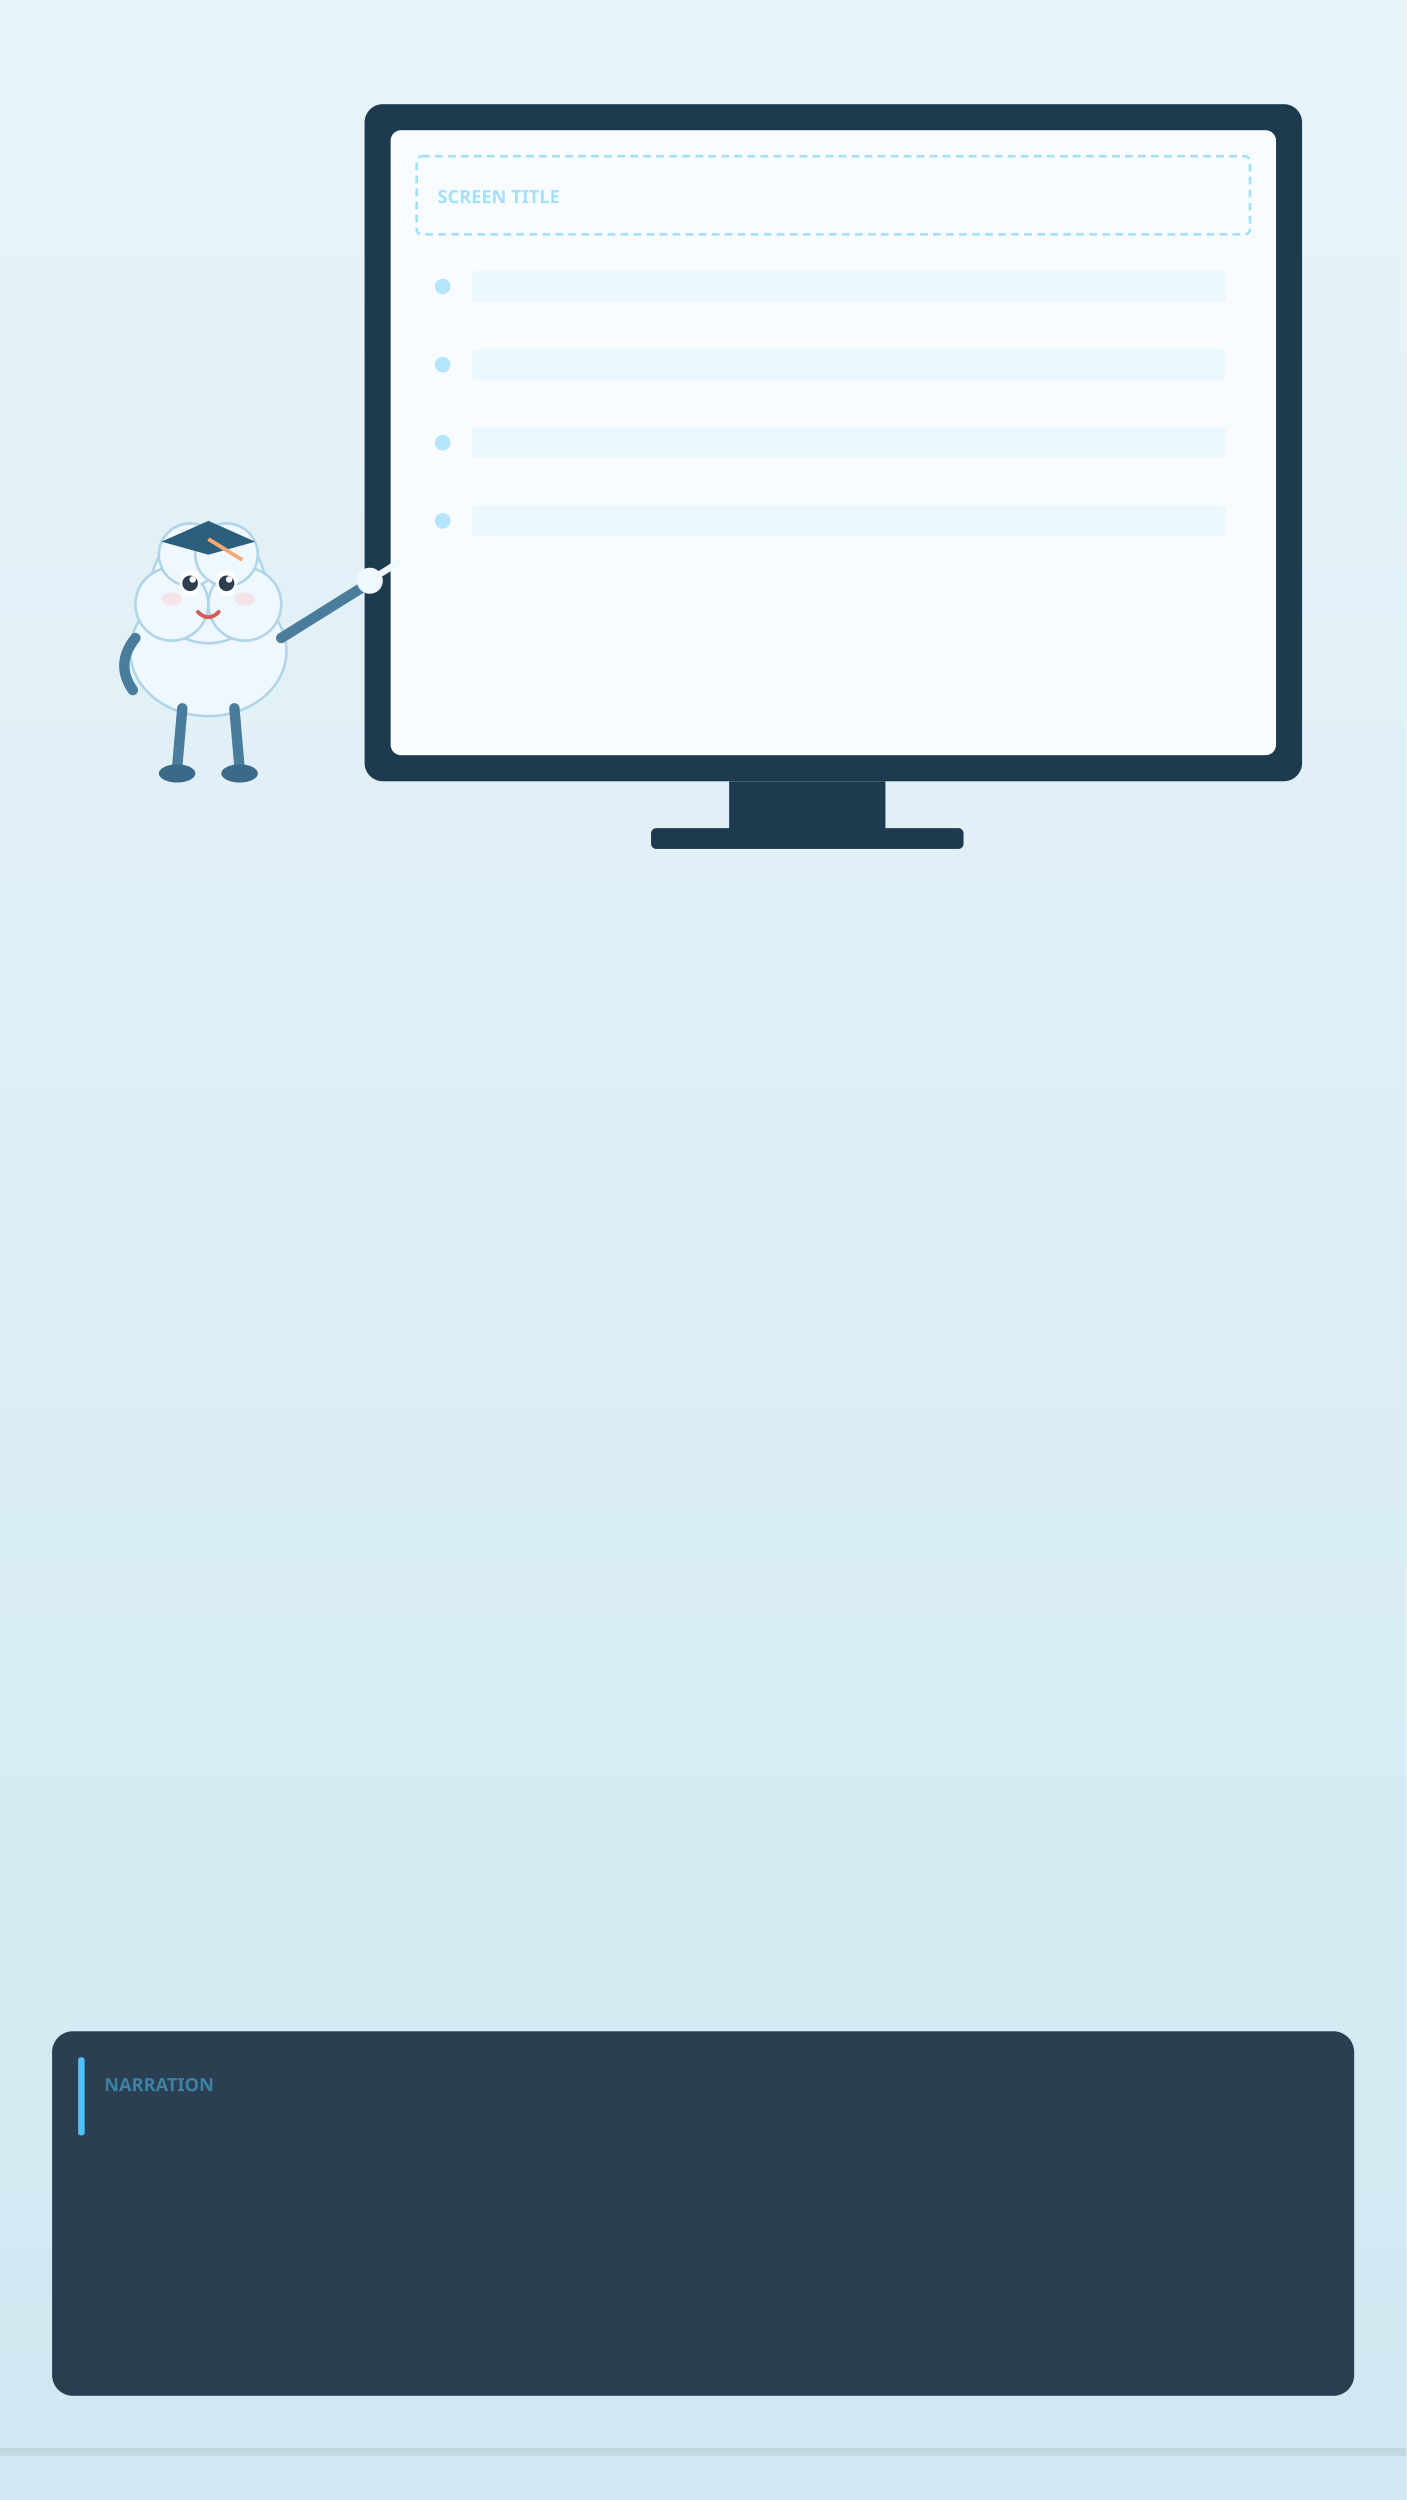
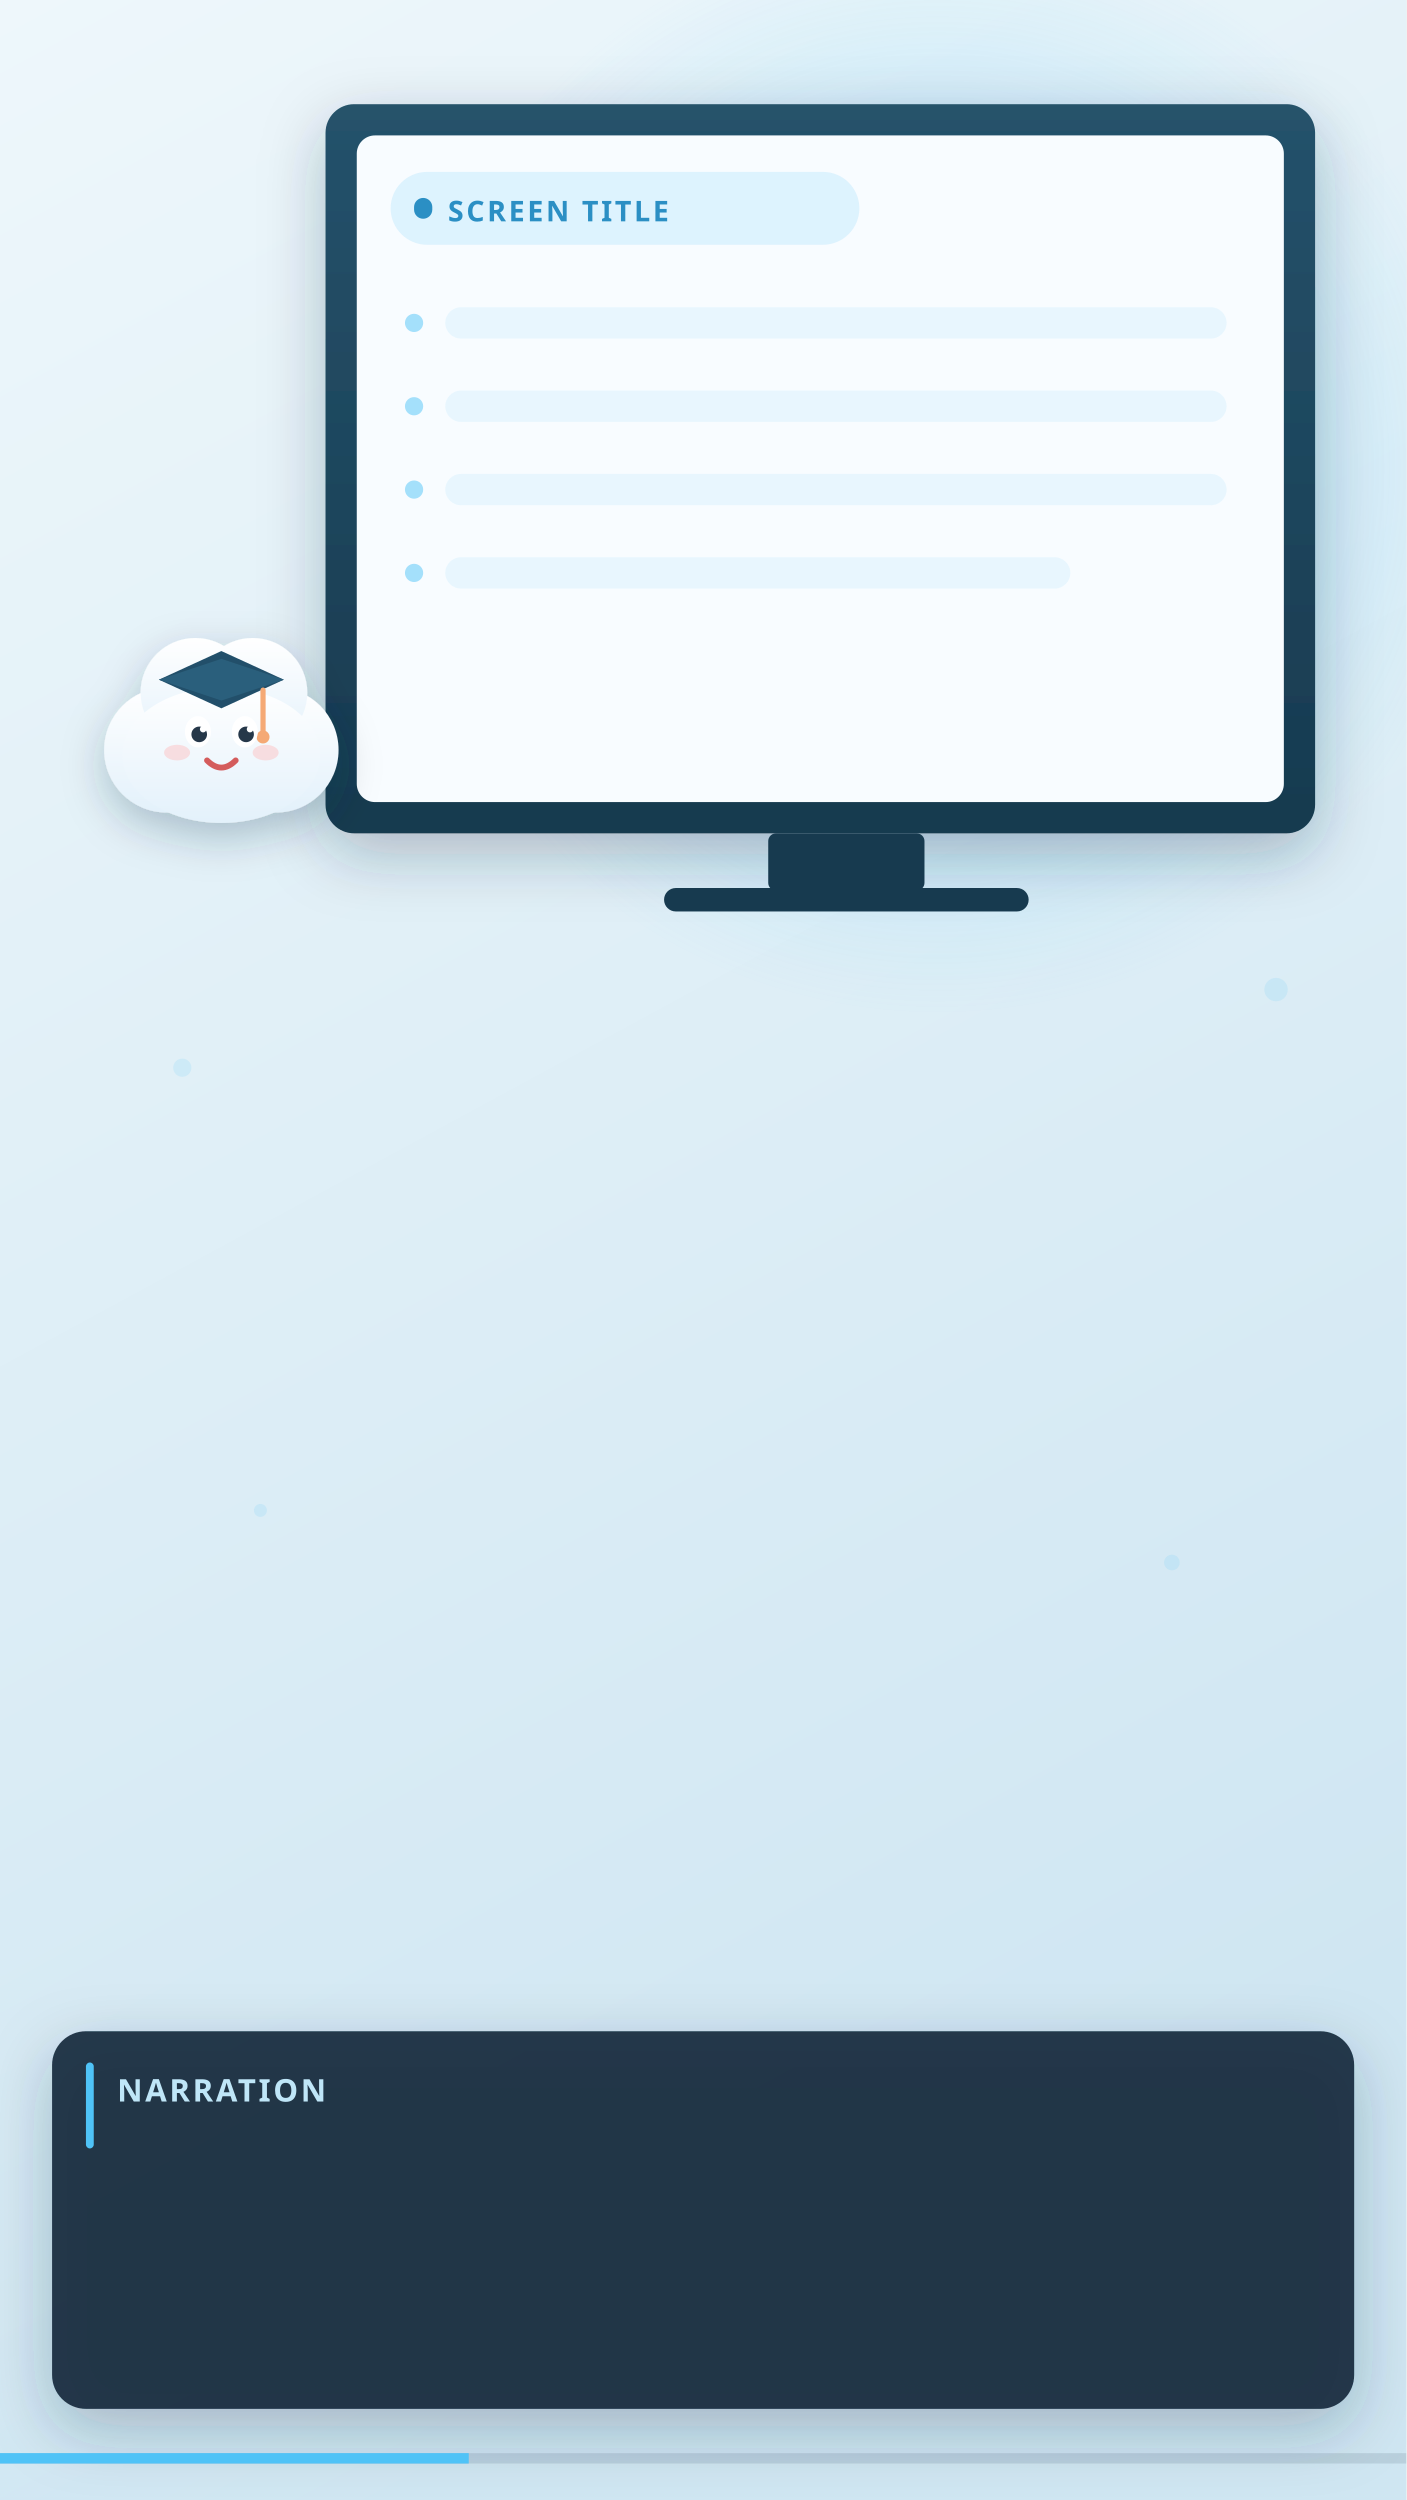
<svg xmlns="http://www.w3.org/2000/svg" viewBox="0 0 1080 1920" width="1080" height="1920">
  <defs>
-     <linearGradient id="bg" x1="0" y1="0" x2="0" y2="1">
-       <stop offset="0%" stop-color="#e8f4f8" />
-       <stop offset="100%" stop-color="#d0e8f2" />
+     <linearGradient id="bg" x1="0" y1="0" x2="0.3" y2="1">
+       <stop offset="0%" stop-color="#eef7fb" />
+       <stop offset="100%" stop-color="#cfe6f2" />
    </linearGradient>
+     <linearGradient id="screen" x1="0" y1="0" x2="0" y2="1">
+       <stop offset="0%" stop-color="#25526b" />
+       <stop offset="100%" stop-color="#173a4f" />
+     </linearGradient>
+     <radialGradient id="glow" cx="0.5" cy="0.5" r="0.5">
+       <stop offset="0%" stop-color="#4fc3f7" stop-opacity="0.4" />
+       <stop offset="100%" stop-color="#4fc3f7" stop-opacity="0" />
+     </radialGradient>
+     <linearGradient id="cloudFill" x1="0" y1="0" x2="0" y2="1">
+       <stop offset="0%" stop-color="#ffffff" />
+       <stop offset="100%" stop-color="#e3f1fb" />
+     </linearGradient>
+     <filter id="soft" x="-40%" y="-40%" width="180%" height="180%">
+       <feDropShadow dx="0" dy="16" stdDeviation="24" flood-color="#123246" flood-opacity="0.28" />
+     </filter>
+     <filter id="cloudShadow" x="-60%" y="-60%" width="220%" height="220%">
+       <feDropShadow dx="0" dy="12" stdDeviation="16" flood-color="#123246" flood-opacity="0.25" />
+     </filter>
  </defs>
  <rect width="1080" height="1920" fill="url(#bg)" />
-   <rect x="280" y="80" width="720" height="520" rx="14" fill="#1e3a4f" />
-   <rect x="300" y="100" width="680" height="480" rx="8" fill="#f8fcff" />
-   <rect x="560" y="600" width="120" height="40" fill="#1e3a4f" />
-   <rect x="500" y="636" width="240" height="16" rx="4" fill="#1e3a4f" />
-   <rect x="320" y="120" width="640" height="60" rx="4" fill="none" stroke="#4fc3f780" stroke-width="2" stroke-dasharray="6 4" />
-   <text x="336" y="156" fill="#4fc3f780" font-family="sans-serif" font-size="14" font-weight="700">SCREEN TITLE</text>
+   <circle cx="720" cy="360" r="420" fill="url(#glow)" />
+   <g fill="#4fc3f7" opacity="0.14">
+     <circle cx="140" cy="820" r="7" />
+     <circle cx="980" cy="760" r="9" />
+     <circle cx="200" cy="1160" r="5" />
+     <circle cx="900" cy="1200" r="6" />
+   </g>
+   <g filter="url(#soft)">
+     <rect x="250" y="80" width="760" height="560" rx="22" fill="url(#screen)" />
+   </g>
+   <rect x="274" y="104" width="712" height="512" rx="14" fill="#f8fcff" />
+   <rect x="590" y="640" width="120" height="44" rx="6" fill="#173a4f" />
+   <rect x="510" y="682" width="280" height="18" rx="9" fill="#173a4f" />
+   <rect x="300" y="132" width="360" height="56" rx="28" fill="#4fc3f7" opacity="0.16" />
+   <rect x="318" y="152" width="14" height="16" rx="7" fill="#2b8fc4" />
+   <text x="344" y="170" fill="#2b8fc4" font-family="'Segoe UI', sans-serif" font-size="22" font-weight="800" letter-spacing="2">SCREEN TITLE</text>
  <g>
-     <circle cx="340" cy="220" r="6" fill="#4fc3f7" opacity="0.4" />
-     <rect x="362" y="208" width="580" height="24" rx="4" fill="#4fc3f710" />
-     <circle cx="340" cy="280" r="6" fill="#4fc3f7" opacity="0.4" />
-     <rect x="362" y="268" width="580" height="24" rx="4" fill="#4fc3f710" />
-     <circle cx="340" cy="340" r="6" fill="#4fc3f7" opacity="0.4" />
-     <rect x="362" y="328" width="580" height="24" rx="4" fill="#4fc3f710" />
-     <circle cx="340" cy="400" r="6" fill="#4fc3f7" opacity="0.4" />
-     <rect x="362" y="388" width="580" height="24" rx="4" fill="#4fc3f710" />
+     <circle cx="318" cy="248" r="7" fill="#4fc3f7" opacity="0.5" />
+     <rect x="342" y="236" width="600" height="24" rx="12" fill="#4fc3f7" opacity="0.10" />
+     <circle cx="318" cy="312" r="7" fill="#4fc3f7" opacity="0.5" />
+     <rect x="342" y="300" width="600" height="24" rx="12" fill="#4fc3f7" opacity="0.10" />
+     <circle cx="318" cy="376" r="7" fill="#4fc3f7" opacity="0.5" />
+     <rect x="342" y="364" width="600" height="24" rx="12" fill="#4fc3f7" opacity="0.10" />
+     <circle cx="318" cy="440" r="7" fill="#4fc3f7" opacity="0.5" />
+     <rect x="342" y="428" width="480" height="24" rx="12" fill="#4fc3f7" opacity="0.10" />
  </g>
-   <g transform="translate(160, 480)">
-     <ellipse cx="0" cy="20" rx="60" ry="50" fill="#f0f8ff" stroke="#b0d4e8" stroke-width="2" />
-     <circle cx="0" cy="-30" r="44" fill="#f0f8ff" stroke="#b0d4e8" stroke-width="2" />
-     <circle cx="-28" cy="-16" r="28" fill="#f0f8ff" stroke="#b0d4e8" stroke-width="2" />
-     <circle cx="28" cy="-16" r="28" fill="#f0f8ff" stroke="#b0d4e8" stroke-width="2" />
-     <circle cx="-14" cy="-54" r="24" fill="#f0f8ff" stroke="#b0d4e8" stroke-width="2" />
-     <circle cx="14" cy="-54" r="24" fill="#f0f8ff" stroke="#b0d4e8" stroke-width="2" />
-     <polygon points="-36,-64 0,-80 36,-64 0,-54" fill="#2c5f7c" />
-     <line x1="0" y1="-66" x2="26" y2="-50" stroke="#f5a975" stroke-width="3" />
-     <ellipse cx="-14" cy="-32" rx="8" ry="10" fill="#fff" />
-     <circle cx="-14" cy="-32" r="6" fill="#2c3e50" />
-     <circle cx="-12" cy="-35" r="2.5" fill="#fff" />
-     <ellipse cx="14" cy="-32" rx="8" ry="10" fill="#fff" />
-     <circle cx="14" cy="-32" r="6" fill="#2c3e50" />
-     <circle cx="16" cy="-35" r="2.5" fill="#fff" />
-     <path d="M-8,-10 Q0,-2 8,-10" fill="none" stroke="#d45b5b" stroke-width="3" stroke-linecap="round" />
-     <ellipse cx="-28" cy="-20" rx="8" ry="5" fill="#ffb4b4" opacity="0.3" />
-     <ellipse cx="28" cy="-20" rx="8" ry="5" fill="#ffb4b4" opacity="0.3" />
-     <line x1="56" y1="10" x2="120" y2="-30" stroke="#4a7c9c" stroke-width="8" stroke-linecap="round" />
-     <circle cx="124" cy="-34" r="10" fill="#f0f8ff" />
-     <line x1="130" y1="-38" x2="146" y2="-48" stroke="#f0f8ff" stroke-width="5" stroke-linecap="round" />
-     <path d="M-56,10 Q-72,30 -58,50" fill="none" stroke="#4a7c9c" stroke-width="8" stroke-linecap="round" />
-     <line x1="-20" y1="64" x2="-24" y2="110" stroke="#4a7c9c" stroke-width="8" stroke-linecap="round" />
-     <ellipse cx="-24" cy="114" rx="14" ry="7" fill="#3a6a88" />
-     <line x1="20" y1="64" x2="24" y2="110" stroke="#4a7c9c" stroke-width="8" stroke-linecap="round" />
-     <ellipse cx="24" cy="114" rx="14" ry="7" fill="#3a6a88" />
+   <g transform="translate(170, 560)" filter="url(#cloudShadow)">
+     <g>
+       <circle cx="-42" cy="16" r="48" fill="url(#cloudFill)" />
+       <circle cx="42" cy="16" r="48" fill="url(#cloudFill)" />
+       <circle cx="-20" cy="-28" r="42" fill="url(#cloudFill)" />
+       <circle cx="24" cy="-28" r="42" fill="url(#cloudFill)" />
+       <ellipse cx="0" cy="20" rx="76" ry="52" fill="url(#cloudFill)" />
+     </g>
+     <polygon points="-48,-38 0,-60 48,-38 0,-16" fill="#22506a" />
+     <polygon points="-48,-38 0,-54 48,-38 0,-22" fill="#2c5f7c" />
+     <path d="M32,-30 L32,2" stroke="#f5a975" stroke-width="4" stroke-linecap="round" />
+     <circle cx="32" cy="6" r="5" fill="#f5a975" />
+     <ellipse cx="-18" cy="2" rx="10" ry="12" fill="#fff" />
+     <circle cx="-17" cy="4" r="6" fill="#25384a" />
+     <circle cx="-14" cy="0" r="2.5" fill="#fff" />
+     <ellipse cx="18" cy="2" rx="10" ry="12" fill="#fff" />
+     <circle cx="19" cy="4" r="6" fill="#25384a" />
+     <circle cx="22" cy="0" r="2.5" fill="#fff" />
+     <path d="M-11,24 Q0,35 11,24" fill="none" stroke="#d45b5b" stroke-width="4.5" stroke-linecap="round" />
+     <ellipse cx="-34" cy="18" rx="10" ry="6" fill="#ffb4b4" opacity="0.4" />
+     <ellipse cx="34" cy="18" rx="10" ry="6" fill="#ffb4b4" opacity="0.4" />
  </g>
-   <rect x="40" y="1560" width="1000" height="280" rx="16" fill="#14283c" opacity="0.88" />
-   <rect x="60" y="1580" width="5" height="60" rx="2" fill="#4fc3f7" />
-   <text x="80" y="1606" fill="#4fc3f780" font-family="sans-serif" font-size="14" font-weight="700">NARRATION</text>
-   <rect x="0" y="1880" width="1080" height="6" fill="#00000012" />
+   <g filter="url(#soft)">
+     <rect x="40" y="1560" width="1000" height="290" rx="26" fill="#12293c" opacity="0.92" />
+   </g>
+   <rect x="66" y="1584" width="6" height="66" rx="3" fill="#4fc3f7" />
+   <text x="90" y="1614" fill="#bfe6f8" font-family="'Segoe UI', sans-serif" font-size="24" font-weight="800" letter-spacing="2">NARRATION</text>
+   <rect x="0" y="1884" width="1080" height="8" fill="#12293c" opacity="0.12" />
+   <rect x="0" y="1884" width="360" height="8" fill="#4fc3f7" />
</svg>
